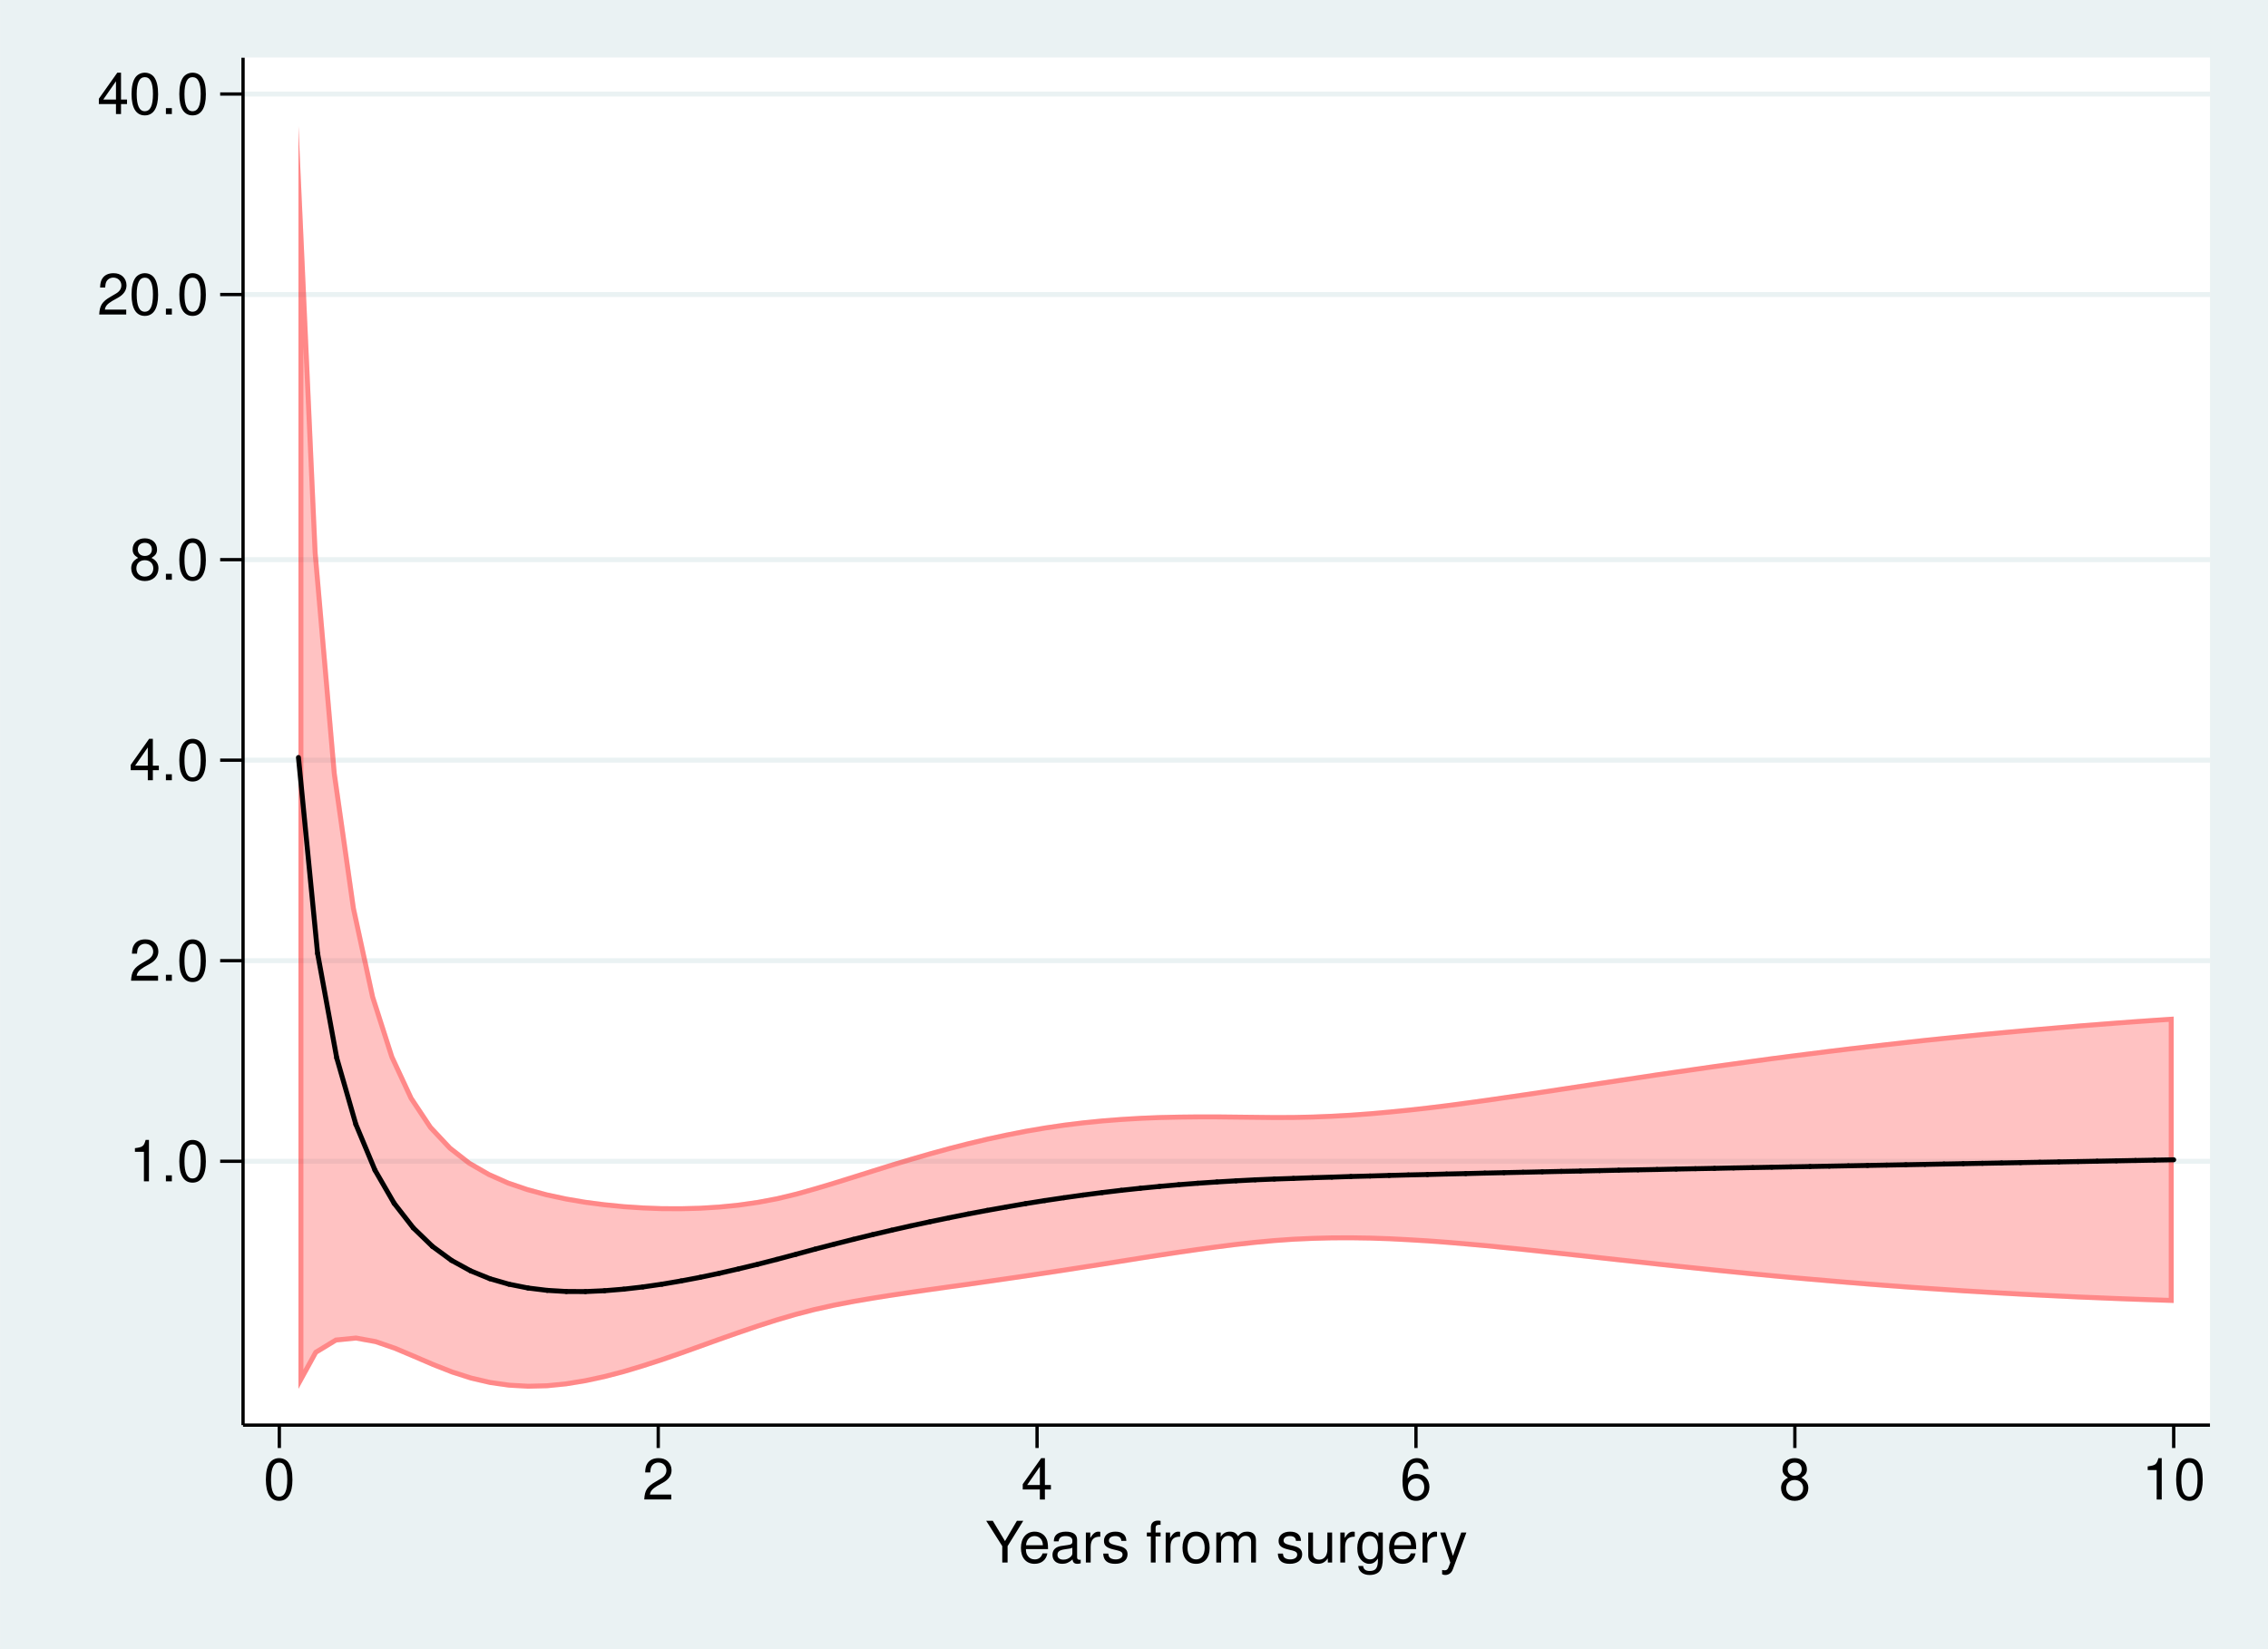
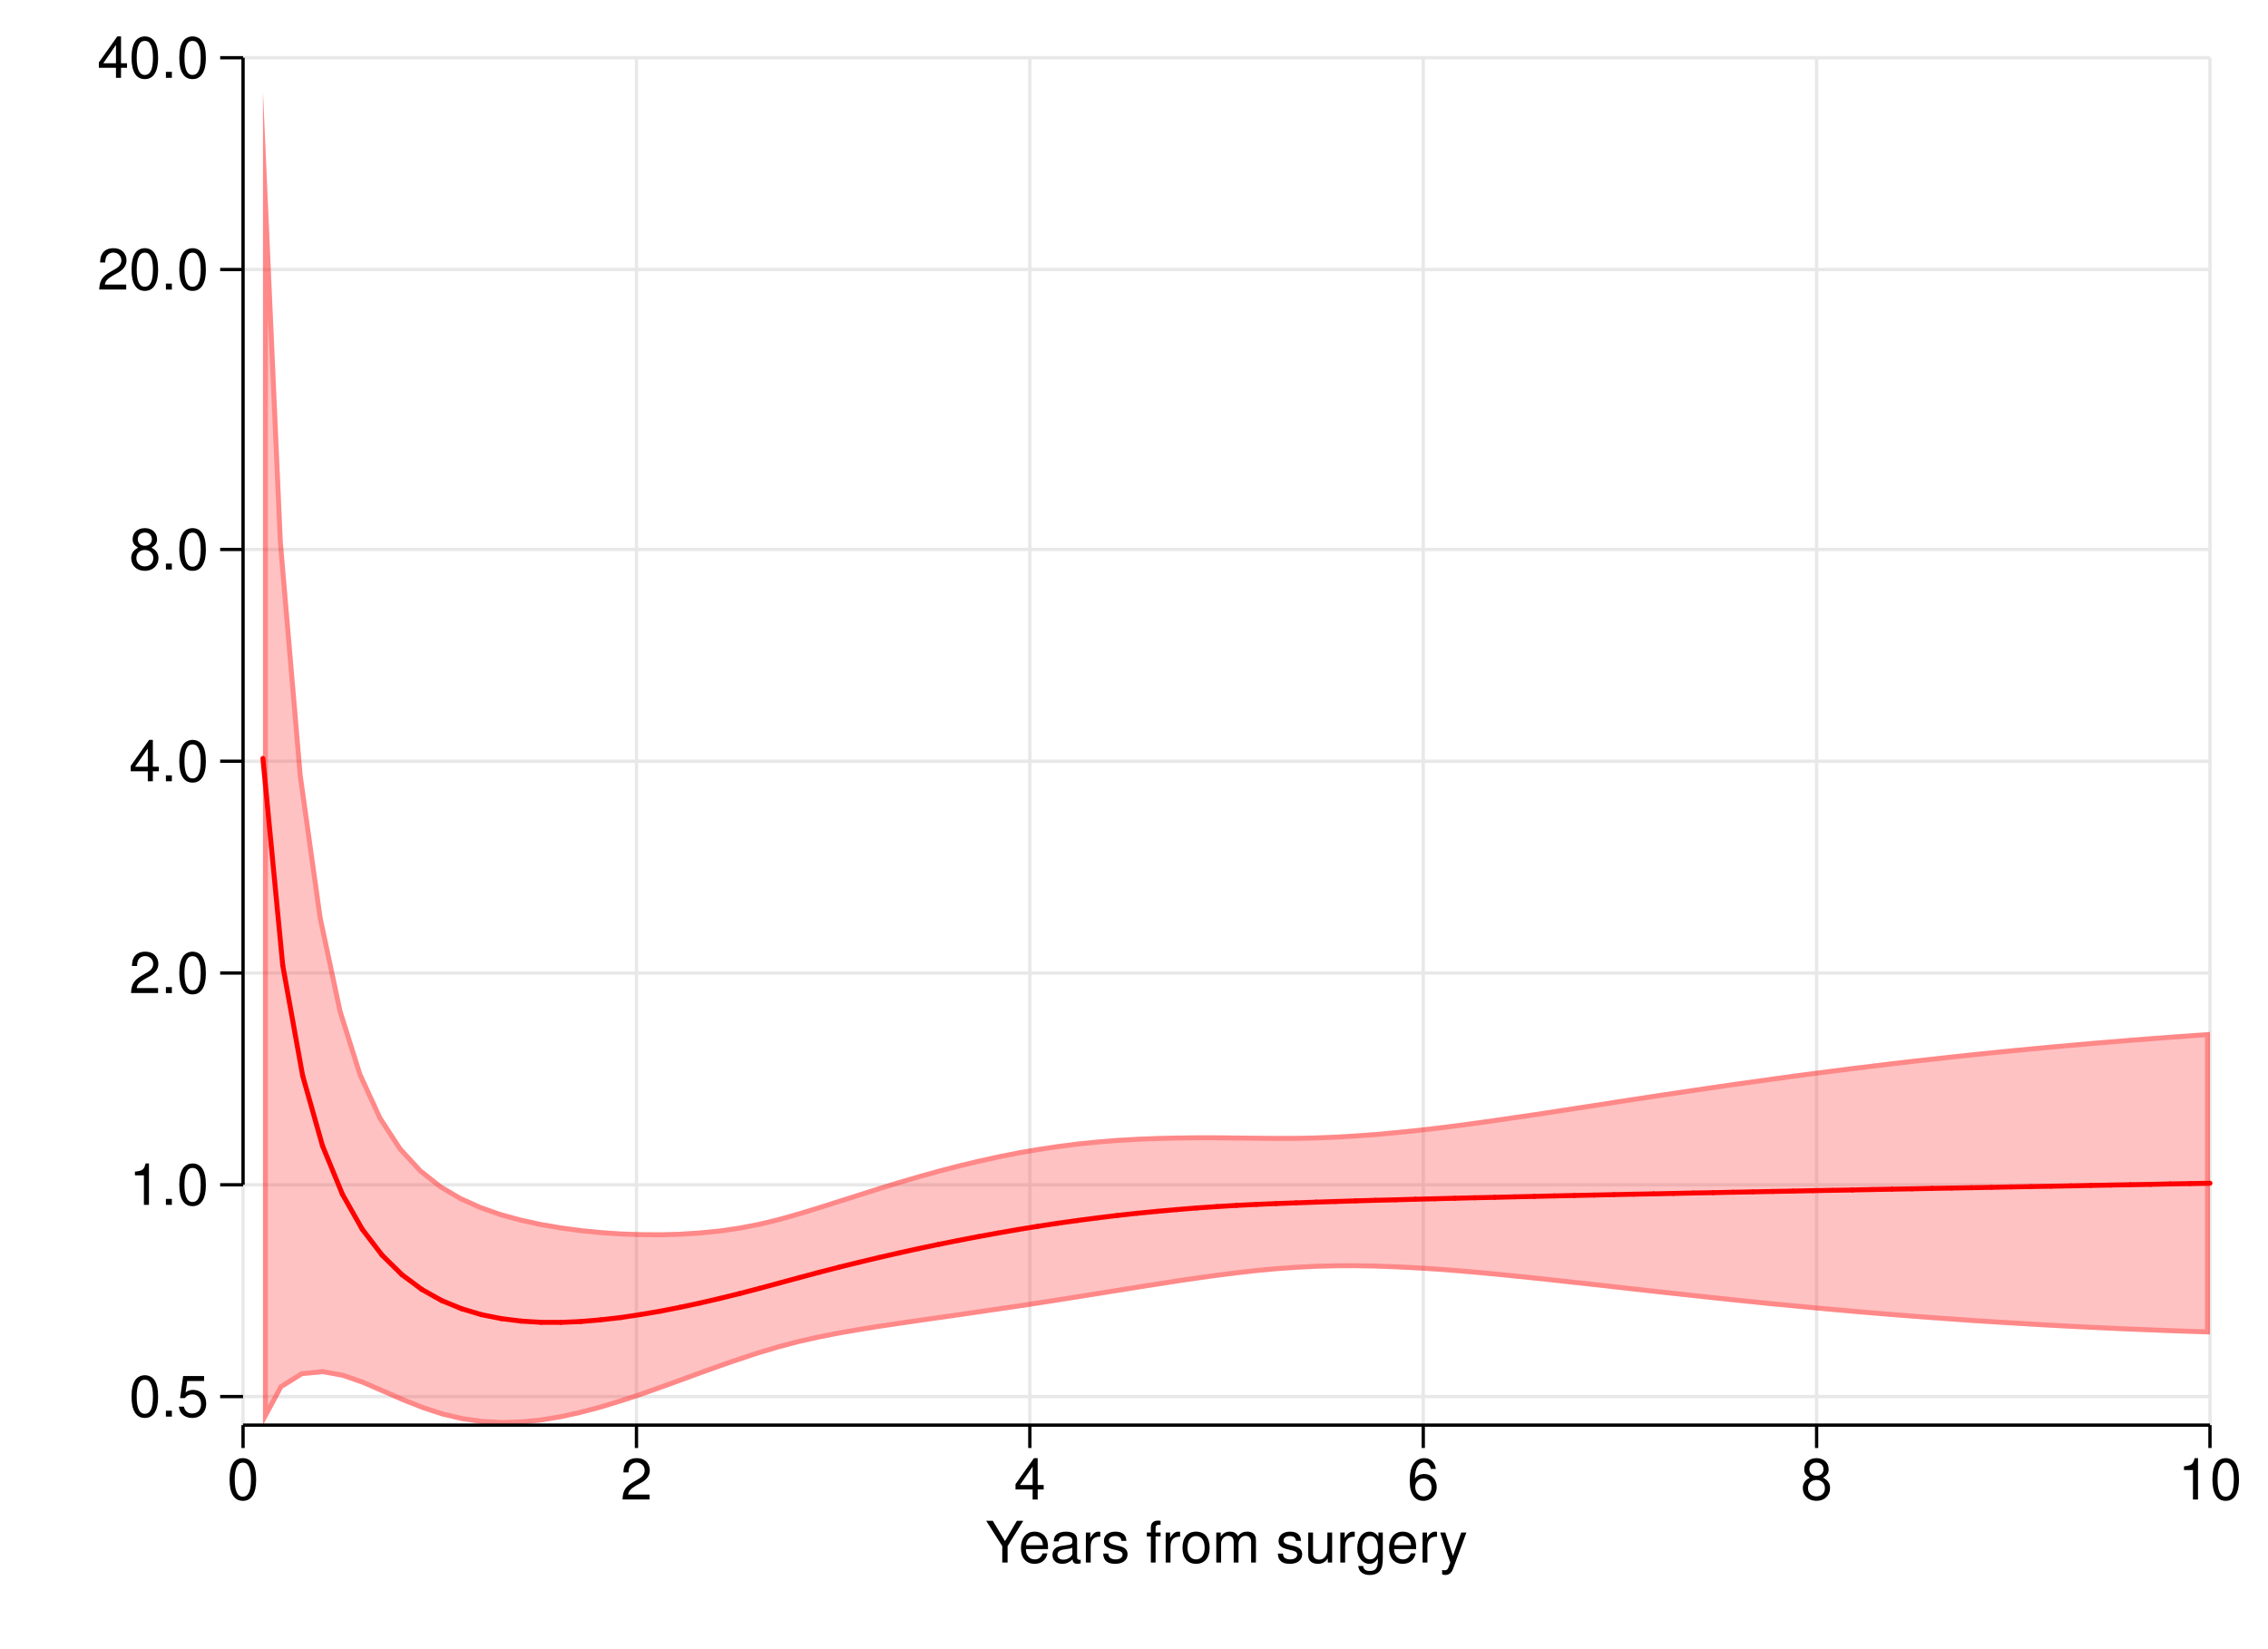
<svg xmlns="http://www.w3.org/2000/svg" xmlns:xlink="http://www.w3.org/1999/xlink" version="1.1" width="700px" height="509px" viewBox="0 0 3960 2880">
-   <rect x="0" y="0" width="3960" height="2880" style="fill:#EAF2F3;stroke:none" />
-   <rect x="0.00" y="0.00" width="3959.88" height="2880.00" style="fill:#EAF2F3" />
-   <rect x="2.88" y="2.88" width="3954.12" height="2874.24" style="fill:none;stroke:#EAF2F3;stroke-width:5.76" />
-   <rect x="424.09" y="100.86" width="3434.93" height="2388.33" style="fill:#FFFFFF" />
-   <rect x="426.97" y="103.74" width="3429.17" height="2382.57" style="fill:none;stroke:#FFFFFF;stroke-width:5.76" />
-   <line x1="424.09" y1="2028.33" x2="3859.02" y2="2028.33" style="stroke:#EAF2F3;stroke-width:8.64" />
-   <line x1="424.09" y1="1677.98" x2="3859.02" y2="1677.98" style="stroke:#EAF2F3;stroke-width:8.64" />
-   <line x1="424.09" y1="1327.76" x2="3859.02" y2="1327.76" style="stroke:#EAF2F3;stroke-width:8.64" />
-   <line x1="424.09" y1="977.53" x2="3859.02" y2="977.53" style="stroke:#EAF2F3;stroke-width:8.64" />
-   <line x1="424.09" y1="514.44" x2="3859.02" y2="514.44" style="stroke:#EAF2F3;stroke-width:8.64" />
-   <line x1="424.09" y1="164.22" x2="3859.02" y2="164.22" style="stroke:#EAF2F3;stroke-width:8.64" />
+   <rect x="0" y="0" width="3960" height="2880" style="fill:#FFFFFF;stroke:none" />
+   <rect x="0.00" y="0.00" width="3959.88" height="2880.00" style="fill:#FFFFFF" />
+   <rect x="2.88" y="2.88" width="3954.12" height="2874.24" style="fill:none;stroke:#FFFFFF;stroke-width:5.76" />
+   <line x1="424.09" y1="2439.31" x2="3859.02" y2="2439.31" style="stroke:#E8E8E8;stroke-width:5.76" />
+   <line x1="424.09" y1="2069.41" x2="3859.02" y2="2069.41" style="stroke:#E8E8E8;stroke-width:5.76" />
+   <line x1="424.09" y1="1699.51" x2="3859.02" y2="1699.51" style="stroke:#E8E8E8;stroke-width:5.76" />
+   <line x1="424.09" y1="1329.61" x2="3859.02" y2="1329.61" style="stroke:#E8E8E8;stroke-width:5.76" />
+   <line x1="424.09" y1="959.71" x2="3859.02" y2="959.71" style="stroke:#E8E8E8;stroke-width:5.76" />
+   <line x1="424.09" y1="470.76" x2="3859.02" y2="470.76" style="stroke:#E8E8E8;stroke-width:5.76" />
+   <line x1="424.09" y1="100.86" x2="3859.02" y2="100.86" style="stroke:#E8E8E8;stroke-width:5.76" />
+   <line x1="424.09" y1="2489.19" x2="424.09" y2="100.86" style="stroke:#E8E8E8;stroke-width:5.76" />
+   <line x1="1111.15" y1="2489.19" x2="1111.15" y2="100.86" style="stroke:#E8E8E8;stroke-width:5.76" />
+   <line x1="1798.09" y1="2489.19" x2="1798.09" y2="100.86" style="stroke:#E8E8E8;stroke-width:5.76" />
+   <line x1="2485.15" y1="2489.19" x2="2485.15" y2="100.86" style="stroke:#E8E8E8;stroke-width:5.76" />
+   <line x1="3172.08" y1="2489.19" x2="3172.08" y2="100.86" style="stroke:#E8E8E8;stroke-width:5.76" />
+   <line x1="3859.02" y1="2489.19" x2="3859.02" y2="100.86" style="stroke:#E8E8E8;stroke-width:5.76" />
  <defs>
-     <path id="path1" d="M520.86 2425.82 L520.86 2425.82 L554.28 2365.06 L587.69 2344.76 L621.10 2341.42 L654.51 2347.49 L687.93 2359.00 L721.34 2373.10 L754.75 2387.46 L788.16 2400.58 L821.58 2411.22 L855.11 2419.02 L888.52 2423.72 L921.94 2425.58 L955.35 2424.71 L988.76 2421.37 L1022.18 2415.92 L1055.59 2408.75 L1089.00 2400.08 L1122.41 2390.06 L1155.83 2379.29 L1189.24 2367.78 L1222.65 2355.78 L1256.06 2343.77 L1289.47 2332.02 L1322.89 2320.63 L1356.30 2309.87 L1389.71 2300.09 L1423.13 2291.43 L1456.54 2284.00 L1489.95 2277.57 L1523.36 2271.87 L1556.78 2266.55 L1590.19 2261.60 L1623.60 2256.78 L1657.01 2252.07 L1690.43 2247.49 L1723.84 2242.67 L1757.25 2237.84 L1790.66 2233.01 L1824.20 2227.94 L1857.61 2222.87 L1891.02 2217.67 L1924.44 2212.47 L1957.85 2207.15 L1991.26 2201.83 L2024.67 2196.63 L2058.09 2191.56 L2091.50 2186.73 L2124.91 2182.15 L2158.32 2177.94 L2191.74 2174.23 L2225.15 2171.14 L2258.56 2168.79 L2291.97 2167.30 L2325.39 2166.44 L2358.80 2166.31 L2392.21 2166.81 L2425.62 2167.92 L2459.04 2169.65 L2492.45 2171.63 L2525.86 2174.11 L2559.27 2176.95 L2592.69 2179.92 L2626.10 2183.27 L2659.51 2186.61 L2692.92 2190.20 L2726.34 2193.78 L2759.75 2197.37 L2793.16 2201.09 L2826.70 2204.80 L2860.11 2208.39 L2893.52 2212.10 L2926.93 2215.69 L2960.35 2219.15 L2993.76 2222.62 L3027.17 2225.96 L3060.59 2229.30 L3094.00 2232.52 L3127.41 2235.61 L3160.82 2238.58 L3194.24 2241.43 L3227.65 2244.28 L3261.06 2247.00 L3294.47 2249.60 L3327.89 2252.07 L3361.30 2254.42 L3394.71 2256.65 L3428.12 2258.88 L3461.53 2260.86 L3494.95 2262.84 L3528.36 2264.70 L3561.77 2266.43 L3595.18 2268.04 L3628.60 2269.65 L3662.01 2271.01 L3695.42 2272.37 L3728.84 2273.61 L3762.25 2274.72 L3795.66 2275.83 L3795.66 1775.62 L3762.25 1777.85 L3728.84 1780.20 L3695.42 1782.67 L3662.01 1785.27 L3628.60 1787.87 L3595.18 1790.72 L3561.77 1793.56 L3528.36 1796.53 L3494.95 1799.63 L3461.53 1802.72 L3428.12 1806.06 L3394.71 1809.41 L3361.30 1812.87 L3327.89 1816.58 L3294.47 1820.30 L3261.06 1824.13 L3227.65 1827.97 L3194.24 1832.05 L3160.82 1836.26 L3127.41 1840.47 L3094.00 1844.80 L3060.59 1849.38 L3027.17 1853.96 L2993.76 1858.54 L2960.35 1863.36 L2926.93 1868.19 L2893.52 1873.01 L2860.11 1878.09 L2826.70 1883.04 L2793.16 1888.11 L2759.75 1893.19 L2726.34 1898.26 L2692.92 1903.33 L2659.51 1908.28 L2626.10 1913.11 L2592.69 1917.94 L2559.27 1922.52 L2525.86 1926.97 L2492.45 1931.06 L2459.04 1934.77 L2425.62 1938.11 L2392.21 1941.08 L2358.80 1943.55 L2325.39 1945.41 L2291.97 1946.77 L2258.56 1947.51 L2225.15 1947.64 L2191.74 1947.27 L2158.32 1946.90 L2124.91 1946.52 L2091.50 1946.52 L2058.09 1946.90 L2024.67 1947.64 L1991.26 1949.00 L1957.85 1950.98 L1924.44 1953.58 L1891.02 1956.92 L1857.61 1961.00 L1824.20 1965.95 L1790.66 1971.65 L1757.25 1978.21 L1723.84 1985.38 L1690.43 1993.30 L1657.01 2001.84 L1623.60 2011.00 L1590.19 2020.65 L1556.78 2030.68 L1523.36 2041.07 L1489.95 2051.59 L1456.54 2061.99 L1423.13 2072.01 L1389.71 2081.42 L1356.30 2089.46 L1322.89 2095.77 L1289.47 2100.60 L1256.06 2103.94 L1222.65 2106.04 L1189.24 2106.91 L1155.83 2106.79 L1122.41 2105.55 L1089.00 2103.32 L1055.59 2099.98 L1022.18 2095.65 L988.76 2089.96 L955.35 2082.78 L921.94 2073.74 L888.52 2062.36 L855.11 2047.51 L821.58 2028.20 L788.16 2002.09 L754.75 1966.45 L721.34 1916.20 L687.93 1844.43 L654.51 1740.23 L621.10 1586.03 L587.69 1350.77 L554.28 965.53 L520.86 220.16 L520.86 2425.82 Z" stroke-linecap="round" />
+     <path id="path1" d="M458.87 2489.19 L458.87 2489.19 L493.51 2425.08 L528.16 2403.55 L562.94 2400.08 L597.59 2406.39 L632.24 2418.52 L667.01 2433.50 L701.66 2448.72 L736.44 2462.45 L771.09 2473.84 L805.74 2482.01 L840.51 2486.96 L875.16 2488.94 L909.81 2487.95 L944.58 2484.48 L979.23 2478.79 L1014.01 2471.12 L1048.66 2461.96 L1083.31 2451.44 L1118.08 2440.06 L1152.73 2427.80 L1187.38 2415.30 L1222.15 2402.56 L1256.81 2390.06 L1291.58 2378.05 L1326.23 2366.67 L1360.88 2356.40 L1395.65 2347.24 L1430.30 2339.44 L1464.95 2332.64 L1499.73 2326.57 L1534.38 2321.00 L1569.15 2315.81 L1603.80 2310.73 L1638.45 2305.78 L1673.22 2300.83 L1707.87 2295.76 L1742.52 2290.68 L1777.30 2285.61 L1811.95 2280.29 L1846.72 2274.84 L1881.37 2269.40 L1916.02 2263.83 L1950.80 2258.26 L1985.44 2252.69 L2020.22 2247.25 L2054.87 2241.80 L2089.52 2236.73 L2124.29 2231.90 L2158.94 2227.45 L2193.59 2223.49 L2228.37 2220.27 L2263.02 2217.79 L2297.79 2216.06 L2332.44 2215.19 L2367.09 2215.07 L2401.86 2215.69 L2436.51 2216.93 L2471.16 2218.66 L2505.94 2220.76 L2540.59 2223.36 L2575.36 2226.33 L2610.01 2229.55 L2644.66 2233.01 L2679.43 2236.60 L2714.09 2240.32 L2748.74 2244.15 L2783.51 2247.99 L2818.16 2251.83 L2852.93 2255.79 L2887.58 2259.62 L2922.23 2263.46 L2957.01 2267.17 L2991.66 2270.88 L3026.31 2274.60 L3061.08 2278.18 L3095.73 2281.65 L3130.50 2284.99 L3165.15 2288.21 L3199.80 2291.43 L3234.58 2294.52 L3269.23 2297.49 L3303.88 2300.34 L3338.65 2303.06 L3373.30 2305.66 L3408.07 2308.13 L3442.72 2310.61 L3477.38 2312.84 L3512.15 2314.94 L3546.80 2317.04 L3581.45 2319.02 L3616.22 2320.88 L3650.87 2322.61 L3685.65 2324.22 L3720.30 2325.71 L3754.95 2327.07 L3789.72 2328.43 L3824.37 2329.67 L3859.02 2330.78 L3859.02 1802.48 L3824.37 1804.95 L3789.72 1807.43 L3754.95 1810.02 L3720.30 1812.75 L3685.65 1815.59 L3650.87 1818.44 L3616.22 1821.53 L3581.45 1824.63 L3546.80 1827.84 L3512.15 1831.19 L3477.38 1834.65 L3442.72 1838.24 L3408.07 1841.95 L3373.30 1845.79 L3338.65 1849.63 L3303.88 1853.71 L3269.23 1857.92 L3234.58 1862.12 L3199.80 1866.58 L3165.15 1871.03 L3130.50 1875.61 L3095.73 1880.44 L3061.08 1885.27 L3026.31 1890.09 L2991.66 1895.17 L2957.01 1900.24 L2922.23 1905.44 L2887.58 1910.64 L2852.93 1915.96 L2818.16 1921.28 L2783.51 1926.72 L2748.74 1932.05 L2714.09 1937.37 L2679.43 1942.69 L2644.66 1947.76 L2610.01 1952.84 L2575.36 1957.66 L2540.59 1962.37 L2505.94 1966.70 L2471.16 1970.66 L2436.51 1974.12 L2401.86 1977.34 L2367.09 1979.81 L2332.44 1981.92 L2297.79 1983.28 L2263.02 1984.02 L2228.37 1984.15 L2193.59 1983.77 L2158.94 1983.40 L2124.29 1983.03 L2089.52 1983.03 L2054.87 1983.40 L2020.22 1984.27 L1985.44 1985.63 L1950.80 1987.61 L1916.02 1990.46 L1881.37 1993.92 L1846.72 1998.38 L1811.95 2003.58 L1777.30 2009.52 L1742.52 2016.45 L1707.87 2024.12 L1673.22 2032.41 L1638.45 2041.44 L1603.80 2051.10 L1569.15 2061.24 L1534.38 2071.89 L1499.73 2082.90 L1464.95 2093.92 L1430.30 2104.93 L1395.65 2115.57 L1360.88 2125.47 L1326.23 2133.89 L1291.58 2140.69 L1256.81 2145.77 L1222.15 2149.23 L1187.38 2151.46 L1152.73 2152.45 L1118.08 2152.20 L1083.31 2150.97 L1048.66 2148.61 L1014.01 2145.15 L979.23 2140.45 L944.58 2134.51 L909.81 2126.96 L875.16 2117.43 L840.51 2105.30 L805.74 2089.71 L771.09 2069.29 L736.44 2041.82 L701.66 2004.07 L667.01 1950.98 L632.24 1875.24 L597.59 1765.10 L562.94 1602.37 L528.16 1353.87 L493.51 946.96 L458.87 159.89 L458.87 2489.19 Z" stroke-linecap="round" />
  </defs>
  <defs>
    <clipPath id="clipPath1">
      <use xlink:href="#path1" />
    </clipPath>
  </defs>
  <use xlink:href="#path1" style="stroke:none;fill:#FF3333;fill-opacity:0.30" />
  <use xlink:href="#path1" style="fill:none;stroke:#FF0000;stroke-opacity:0.30;stroke-width:17.28" clip-path="url(#clipPath1)" />
-   <line x1="520.86" y1="1323.05" x2="554.28" y2="1665.36" stroke-linecap="round" style="stroke:#000000;stroke-width:8.64" />
-   <line x1="554.28" y1="1665.36" x2="587.69" y2="1847.77" stroke-linecap="round" style="stroke:#000000;stroke-width:8.64" />
-   <line x1="587.69" y1="1847.77" x2="621.10" y2="1963.85" stroke-linecap="round" style="stroke:#000000;stroke-width:8.64" />
-   <line x1="621.10" y1="1963.85" x2="654.51" y2="2043.92" stroke-linecap="round" style="stroke:#000000;stroke-width:8.64" />
-   <line x1="654.51" y1="2043.92" x2="687.93" y2="2101.71" stroke-linecap="round" style="stroke:#000000;stroke-width:8.64" />
-   <line x1="687.93" y1="2101.71" x2="721.34" y2="2144.65" stroke-linecap="round" style="stroke:#000000;stroke-width:8.64" />
-   <line x1="721.34" y1="2144.65" x2="754.75" y2="2176.95" stroke-linecap="round" style="stroke:#000000;stroke-width:8.64" />
-   <line x1="754.75" y1="2176.95" x2="788.16" y2="2201.46" stroke-linecap="round" style="stroke:#000000;stroke-width:8.64" />
-   <line x1="788.16" y1="2201.46" x2="821.58" y2="2219.77" stroke-linecap="round" style="stroke:#000000;stroke-width:8.64" />
-   <line x1="821.58" y1="2219.77" x2="854.99" y2="2233.39" stroke-linecap="round" style="stroke:#000000;stroke-width:8.64" />
-   <line x1="854.99" y1="2233.39" x2="888.40" y2="2243.04" stroke-linecap="round" style="stroke:#000000;stroke-width:8.64" />
-   <line x1="888.40" y1="2243.04" x2="921.81" y2="2249.72" stroke-linecap="round" style="stroke:#000000;stroke-width:8.64" />
-   <line x1="921.81" y1="2249.72" x2="955.23" y2="2253.81" stroke-linecap="round" style="stroke:#000000;stroke-width:8.64" />
-   <line x1="955.23" y1="2253.81" x2="988.64" y2="2255.79" stroke-linecap="round" style="stroke:#000000;stroke-width:8.64" />
-   <line x1="988.64" y1="2255.79" x2="1022.05" y2="2255.91" stroke-linecap="round" style="stroke:#000000;stroke-width:8.64" />
-   <line x1="1022.05" y1="2255.91" x2="1055.46" y2="2254.42" stroke-linecap="round" style="stroke:#000000;stroke-width:8.64" />
-   <line x1="1055.46" y1="2254.42" x2="1088.88" y2="2251.70" stroke-linecap="round" style="stroke:#000000;stroke-width:8.64" />
-   <line x1="1088.88" y1="2251.70" x2="1122.29" y2="2247.87" stroke-linecap="round" style="stroke:#000000;stroke-width:8.64" />
-   <line x1="1122.29" y1="2247.87" x2="1155.70" y2="2243.04" stroke-linecap="round" style="stroke:#000000;stroke-width:8.64" />
-   <line x1="1155.70" y1="2243.04" x2="1189.11" y2="2237.35" stroke-linecap="round" style="stroke:#000000;stroke-width:8.64" />
-   <line x1="1189.11" y1="2237.35" x2="1222.53" y2="2231.03" stroke-linecap="round" style="stroke:#000000;stroke-width:8.64" />
-   <line x1="1222.53" y1="2231.03" x2="1255.94" y2="2223.98" stroke-linecap="round" style="stroke:#000000;stroke-width:8.64" />
-   <line x1="1255.94" y1="2223.98" x2="1289.35" y2="2216.31" stroke-linecap="round" style="stroke:#000000;stroke-width:8.64" />
-   <line x1="1289.35" y1="2216.31" x2="1322.89" y2="2208.26" stroke-linecap="round" style="stroke:#000000;stroke-width:8.64" />
-   <line x1="1322.89" y1="2208.26" x2="1356.30" y2="2199.72" stroke-linecap="round" style="stroke:#000000;stroke-width:8.64" />
-   <line x1="1356.30" y1="2199.72" x2="1389.71" y2="2190.81" stroke-linecap="round" style="stroke:#000000;stroke-width:8.64" />
-   <line x1="1389.71" y1="2190.81" x2="1423.13" y2="2181.78" stroke-linecap="round" style="stroke:#000000;stroke-width:8.64" />
-   <line x1="1423.13" y1="2181.78" x2="1456.54" y2="2173.12" stroke-linecap="round" style="stroke:#000000;stroke-width:8.64" />
-   <line x1="1456.54" y1="2173.12" x2="1489.95" y2="2164.70" stroke-linecap="round" style="stroke:#000000;stroke-width:8.64" />
-   <line x1="1489.95" y1="2164.70" x2="1523.36" y2="2156.53" stroke-linecap="round" style="stroke:#000000;stroke-width:8.64" />
-   <line x1="1523.36" y1="2156.53" x2="1556.78" y2="2148.74" stroke-linecap="round" style="stroke:#000000;stroke-width:8.64" />
-   <line x1="1556.78" y1="2148.74" x2="1590.19" y2="2141.19" stroke-linecap="round" style="stroke:#000000;stroke-width:8.64" />
-   <line x1="1590.19" y1="2141.19" x2="1623.60" y2="2134.01" stroke-linecap="round" style="stroke:#000000;stroke-width:8.64" />
-   <line x1="1623.60" y1="2134.01" x2="1657.01" y2="2127.08" stroke-linecap="round" style="stroke:#000000;stroke-width:8.64" />
-   <line x1="1657.01" y1="2127.08" x2="1690.43" y2="2120.40" stroke-linecap="round" style="stroke:#000000;stroke-width:8.64" />
-   <line x1="1690.43" y1="2120.40" x2="1723.84" y2="2114.09" stroke-linecap="round" style="stroke:#000000;stroke-width:8.64" />
-   <line x1="1723.84" y1="2114.09" x2="1757.25" y2="2108.15" stroke-linecap="round" style="stroke:#000000;stroke-width:8.64" />
-   <line x1="1757.25" y1="2108.15" x2="1790.66" y2="2102.33" stroke-linecap="round" style="stroke:#000000;stroke-width:8.64" />
-   <line x1="1790.66" y1="2102.33" x2="1824.08" y2="2097.01" stroke-linecap="round" style="stroke:#000000;stroke-width:8.64" />
-   <line x1="1824.08" y1="2097.01" x2="1857.49" y2="2092.06" stroke-linecap="round" style="stroke:#000000;stroke-width:8.64" />
-   <line x1="1857.49" y1="2092.06" x2="1890.90" y2="2087.36" stroke-linecap="round" style="stroke:#000000;stroke-width:8.64" />
-   <line x1="1890.90" y1="2087.36" x2="1924.31" y2="2083.03" stroke-linecap="round" style="stroke:#000000;stroke-width:8.64" />
-   <line x1="1924.31" y1="2083.03" x2="1957.72" y2="2079.06" stroke-linecap="round" style="stroke:#000000;stroke-width:8.64" />
-   <line x1="1957.72" y1="2079.06" x2="1991.14" y2="2075.48" stroke-linecap="round" style="stroke:#000000;stroke-width:8.64" />
-   <line x1="1991.14" y1="2075.48" x2="2024.55" y2="2072.26" stroke-linecap="round" style="stroke:#000000;stroke-width:8.64" />
-   <line x1="2024.55" y1="2072.26" x2="2057.96" y2="2069.29" stroke-linecap="round" style="stroke:#000000;stroke-width:8.64" />
-   <line x1="2057.96" y1="2069.29" x2="2091.38" y2="2066.69" stroke-linecap="round" style="stroke:#000000;stroke-width:8.64" />
-   <line x1="2091.38" y1="2066.69" x2="2124.79" y2="2064.46" stroke-linecap="round" style="stroke:#000000;stroke-width:8.64" />
-   <line x1="2124.79" y1="2064.46" x2="2158.20" y2="2062.48" stroke-linecap="round" style="stroke:#000000;stroke-width:8.64" />
-   <line x1="2158.20" y1="2062.48" x2="2191.61" y2="2060.75" stroke-linecap="round" style="stroke:#000000;stroke-width:8.64" />
-   <line x1="2191.61" y1="2060.75" x2="2225.03" y2="2059.39" stroke-linecap="round" style="stroke:#000000;stroke-width:8.64" />
-   <line x1="2225.03" y1="2059.39" x2="2258.44" y2="2058.27" stroke-linecap="round" style="stroke:#000000;stroke-width:8.64" />
-   <line x1="2258.44" y1="2058.27" x2="2291.85" y2="2057.04" stroke-linecap="round" style="stroke:#000000;stroke-width:8.64" />
-   <line x1="2291.85" y1="2057.04" x2="2325.39" y2="2056.05" stroke-linecap="round" style="stroke:#000000;stroke-width:8.64" />
-   <line x1="2325.39" y1="2056.05" x2="2358.80" y2="2054.93" stroke-linecap="round" style="stroke:#000000;stroke-width:8.64" />
-   <line x1="2358.80" y1="2054.93" x2="2392.21" y2="2054.07" stroke-linecap="round" style="stroke:#000000;stroke-width:8.64" />
-   <line x1="2392.21" y1="2054.07" x2="2425.62" y2="2053.08" stroke-linecap="round" style="stroke:#000000;stroke-width:8.64" />
-   <line x1="2425.62" y1="2053.08" x2="2459.04" y2="2052.21" stroke-linecap="round" style="stroke:#000000;stroke-width:8.64" />
-   <line x1="2459.04" y1="2052.21" x2="2492.45" y2="2051.47" stroke-linecap="round" style="stroke:#000000;stroke-width:8.64" />
-   <line x1="2492.45" y1="2051.47" x2="2525.86" y2="2050.60" stroke-linecap="round" style="stroke:#000000;stroke-width:8.64" />
-   <line x1="2525.86" y1="2050.60" x2="2559.27" y2="2049.86" stroke-linecap="round" style="stroke:#000000;stroke-width:8.64" />
-   <line x1="2559.27" y1="2049.86" x2="2592.69" y2="2048.99" stroke-linecap="round" style="stroke:#000000;stroke-width:8.64" />
-   <line x1="2592.69" y1="2048.99" x2="2626.10" y2="2048.25" stroke-linecap="round" style="stroke:#000000;stroke-width:8.64" />
-   <line x1="2626.10" y1="2048.25" x2="2659.51" y2="2047.51" stroke-linecap="round" style="stroke:#000000;stroke-width:8.64" />
-   <line x1="2659.51" y1="2047.51" x2="2692.92" y2="2046.77" stroke-linecap="round" style="stroke:#000000;stroke-width:8.64" />
-   <line x1="2692.92" y1="2046.77" x2="2726.34" y2="2046.02" stroke-linecap="round" style="stroke:#000000;stroke-width:8.64" />
-   <line x1="2726.34" y1="2046.02" x2="2759.75" y2="2045.40" stroke-linecap="round" style="stroke:#000000;stroke-width:8.64" />
-   <line x1="2759.75" y1="2045.40" x2="2793.16" y2="2044.66" stroke-linecap="round" style="stroke:#000000;stroke-width:8.64" />
-   <line x1="2793.16" y1="2044.66" x2="2826.57" y2="2043.92" stroke-linecap="round" style="stroke:#000000;stroke-width:8.64" />
-   <line x1="2826.57" y1="2043.92" x2="2859.99" y2="2043.30" stroke-linecap="round" style="stroke:#000000;stroke-width:8.64" />
-   <line x1="2859.99" y1="2043.30" x2="2893.40" y2="2042.68" stroke-linecap="round" style="stroke:#000000;stroke-width:8.64" />
-   <line x1="2893.40" y1="2042.68" x2="2926.81" y2="2041.94" stroke-linecap="round" style="stroke:#000000;stroke-width:8.64" />
-   <line x1="2926.81" y1="2041.94" x2="2960.22" y2="2041.32" stroke-linecap="round" style="stroke:#000000;stroke-width:8.64" />
-   <line x1="2960.22" y1="2041.32" x2="2993.64" y2="2040.70" stroke-linecap="round" style="stroke:#000000;stroke-width:8.64" />
-   <line x1="2993.64" y1="2040.70" x2="3027.05" y2="2039.96" stroke-linecap="round" style="stroke:#000000;stroke-width:8.64" />
-   <line x1="3027.05" y1="2039.96" x2="3060.46" y2="2039.34" stroke-linecap="round" style="stroke:#000000;stroke-width:8.64" />
-   <line x1="3060.46" y1="2039.34" x2="3093.87" y2="2038.72" stroke-linecap="round" style="stroke:#000000;stroke-width:8.64" />
-   <line x1="3093.87" y1="2038.72" x2="3127.29" y2="2038.10" stroke-linecap="round" style="stroke:#000000;stroke-width:8.64" />
-   <line x1="3127.29" y1="2038.10" x2="3160.70" y2="2037.48" stroke-linecap="round" style="stroke:#000000;stroke-width:8.64" />
-   <line x1="3160.70" y1="2037.48" x2="3194.11" y2="2036.86" stroke-linecap="round" style="stroke:#000000;stroke-width:8.64" />
-   <line x1="3194.11" y1="2036.86" x2="3227.52" y2="2036.25" stroke-linecap="round" style="stroke:#000000;stroke-width:8.64" />
-   <line x1="3227.52" y1="2036.25" x2="3260.94" y2="2035.63" stroke-linecap="round" style="stroke:#000000;stroke-width:8.64" />
-   <line x1="3260.94" y1="2035.63" x2="3294.35" y2="2035.01" stroke-linecap="round" style="stroke:#000000;stroke-width:8.64" />
-   <line x1="3294.35" y1="2035.01" x2="3327.89" y2="2034.39" stroke-linecap="round" style="stroke:#000000;stroke-width:8.64" />
-   <line x1="3327.89" y1="2034.39" x2="3361.30" y2="2033.77" stroke-linecap="round" style="stroke:#000000;stroke-width:8.64" />
-   <line x1="3361.30" y1="2033.77" x2="3394.71" y2="2033.15" stroke-linecap="round" style="stroke:#000000;stroke-width:8.64" />
-   <line x1="3394.71" y1="2033.15" x2="3428.12" y2="2032.53" stroke-linecap="round" style="stroke:#000000;stroke-width:8.64" />
-   <line x1="3428.12" y1="2032.53" x2="3461.53" y2="2031.91" stroke-linecap="round" style="stroke:#000000;stroke-width:8.64" />
-   <line x1="3461.53" y1="2031.91" x2="3494.95" y2="2031.30" stroke-linecap="round" style="stroke:#000000;stroke-width:8.64" />
-   <line x1="3494.95" y1="2031.30" x2="3528.36" y2="2030.68" stroke-linecap="round" style="stroke:#000000;stroke-width:8.64" />
-   <line x1="3528.36" y1="2030.68" x2="3561.77" y2="2030.06" stroke-linecap="round" style="stroke:#000000;stroke-width:8.64" />
-   <line x1="3561.77" y1="2030.06" x2="3595.18" y2="2029.44" stroke-linecap="round" style="stroke:#000000;stroke-width:8.64" />
-   <line x1="3595.18" y1="2029.44" x2="3628.60" y2="2028.82" stroke-linecap="round" style="stroke:#000000;stroke-width:8.64" />
-   <line x1="3628.60" y1="2028.82" x2="3662.01" y2="2028.20" stroke-linecap="round" style="stroke:#000000;stroke-width:8.64" />
-   <line x1="3662.01" y1="2028.20" x2="3695.42" y2="2027.58" stroke-linecap="round" style="stroke:#000000;stroke-width:8.64" />
-   <line x1="3695.42" y1="2027.58" x2="3728.84" y2="2026.96" stroke-linecap="round" style="stroke:#000000;stroke-width:8.64" />
-   <line x1="3728.84" y1="2026.96" x2="3762.25" y2="2026.35" stroke-linecap="round" style="stroke:#000000;stroke-width:8.64" />
-   <line x1="3762.25" y1="2026.35" x2="3795.66" y2="2025.73" stroke-linecap="round" style="stroke:#000000;stroke-width:8.64" />
-   <line x1="424.09" y1="2489.19" x2="424.09" y2="100.86" style="stroke:#000000;stroke-width:5.76" />
-   <line x1="424.09" y1="2028.33" x2="384.12" y2="2028.33" style="stroke:#000000;stroke-width:5.76" />
-   <text x="364.07" y="2063.35" style="font-family:'Helvetica';font-size:99.99px;fill:#000000" text-anchor="end">1.0</text>
-   <line x1="424.09" y1="1677.98" x2="384.12" y2="1677.98" style="stroke:#000000;stroke-width:5.76" />
-   <text x="364.07" y="1713.01" style="font-family:'Helvetica';font-size:99.99px;fill:#000000" text-anchor="end">2.0</text>
-   <line x1="424.09" y1="1327.76" x2="384.12" y2="1327.76" style="stroke:#000000;stroke-width:5.76" />
-   <text x="364.07" y="1362.78" style="font-family:'Helvetica';font-size:99.99px;fill:#000000" text-anchor="end">4.0</text>
-   <line x1="424.09" y1="977.53" x2="384.12" y2="977.53" style="stroke:#000000;stroke-width:5.76" />
-   <text x="364.07" y="1012.56" style="font-family:'Helvetica';font-size:99.99px;fill:#000000" text-anchor="end">8.0</text>
-   <line x1="424.09" y1="514.44" x2="384.12" y2="514.44" style="stroke:#000000;stroke-width:5.76" />
-   <text x="364.07" y="549.47" style="font-family:'Helvetica';font-size:99.99px;fill:#000000" text-anchor="end">20.0</text>
-   <line x1="424.09" y1="164.22" x2="384.12" y2="164.22" style="stroke:#000000;stroke-width:5.76" />
-   <text x="364.07" y="199.25" style="font-family:'Helvetica';font-size:99.99px;fill:#000000" text-anchor="end">40.0</text>
+   <line x1="458.74" y1="1324.66" x2="493.39" y2="1686.15" stroke-linecap="round" style="stroke:#FF0000;stroke-width:8.64" />
+   <line x1="493.39" y1="1686.15" x2="528.16" y2="1878.83" stroke-linecap="round" style="stroke:#FF0000;stroke-width:8.64" />
+   <line x1="528.16" y1="1878.83" x2="562.82" y2="2001.22" stroke-linecap="round" style="stroke:#FF0000;stroke-width:8.64" />
+   <line x1="562.82" y1="2001.22" x2="597.59" y2="2085.87" stroke-linecap="round" style="stroke:#FF0000;stroke-width:8.64" />
+   <line x1="597.59" y1="2085.87" x2="632.24" y2="2147.01" stroke-linecap="round" style="stroke:#FF0000;stroke-width:8.64" />
+   <line x1="632.24" y1="2147.01" x2="666.89" y2="2192.30" stroke-linecap="round" style="stroke:#FF0000;stroke-width:8.64" />
+   <line x1="666.89" y1="2192.30" x2="701.66" y2="2226.46" stroke-linecap="round" style="stroke:#FF0000;stroke-width:8.64" />
+   <line x1="701.66" y1="2226.46" x2="736.31" y2="2252.20" stroke-linecap="round" style="stroke:#FF0000;stroke-width:8.64" />
+   <line x1="736.31" y1="2252.20" x2="770.96" y2="2271.63" stroke-linecap="round" style="stroke:#FF0000;stroke-width:8.64" />
+   <line x1="770.96" y1="2271.63" x2="805.74" y2="2285.86" stroke-linecap="round" style="stroke:#FF0000;stroke-width:8.64" />
+   <line x1="805.74" y1="2285.86" x2="840.39" y2="2296.25" stroke-linecap="round" style="stroke:#FF0000;stroke-width:8.64" />
+   <line x1="840.39" y1="2296.25" x2="875.16" y2="2303.18" stroke-linecap="round" style="stroke:#FF0000;stroke-width:8.64" />
+   <line x1="875.16" y1="2303.18" x2="909.81" y2="2307.51" stroke-linecap="round" style="stroke:#FF0000;stroke-width:8.64" />
+   <line x1="909.81" y1="2307.51" x2="944.46" y2="2309.62" stroke-linecap="round" style="stroke:#FF0000;stroke-width:8.64" />
+   <line x1="944.46" y1="2309.62" x2="979.23" y2="2309.74" stroke-linecap="round" style="stroke:#FF0000;stroke-width:8.64" />
+   <line x1="979.23" y1="2309.74" x2="1013.88" y2="2308.26" stroke-linecap="round" style="stroke:#FF0000;stroke-width:8.64" />
+   <line x1="1013.88" y1="2308.26" x2="1048.53" y2="2305.29" stroke-linecap="round" style="stroke:#FF0000;stroke-width:8.64" />
+   <line x1="1048.53" y1="2305.29" x2="1083.31" y2="2301.33" stroke-linecap="round" style="stroke:#FF0000;stroke-width:8.64" />
+   <line x1="1083.31" y1="2301.33" x2="1117.96" y2="2296.13" stroke-linecap="round" style="stroke:#FF0000;stroke-width:8.64" />
+   <line x1="1117.96" y1="2296.13" x2="1152.73" y2="2290.19" stroke-linecap="round" style="stroke:#FF0000;stroke-width:8.64" />
+   <line x1="1152.73" y1="2290.19" x2="1187.38" y2="2283.38" stroke-linecap="round" style="stroke:#FF0000;stroke-width:8.64" />
+   <line x1="1187.38" y1="2283.38" x2="1222.03" y2="2275.96" stroke-linecap="round" style="stroke:#FF0000;stroke-width:8.64" />
+   <line x1="1222.03" y1="2275.96" x2="1256.81" y2="2267.91" stroke-linecap="round" style="stroke:#FF0000;stroke-width:8.64" />
+   <line x1="1256.81" y1="2267.91" x2="1291.45" y2="2259.37" stroke-linecap="round" style="stroke:#FF0000;stroke-width:8.64" />
+   <line x1="1291.45" y1="2259.37" x2="1326.11" y2="2250.34" stroke-linecap="round" style="stroke:#FF0000;stroke-width:8.64" />
+   <line x1="1326.11" y1="2250.34" x2="1360.88" y2="2240.94" stroke-linecap="round" style="stroke:#FF0000;stroke-width:8.64" />
+   <line x1="1360.88" y1="2240.94" x2="1395.53" y2="2231.53" stroke-linecap="round" style="stroke:#FF0000;stroke-width:8.64" />
+   <line x1="1395.53" y1="2231.53" x2="1430.30" y2="2222.25" stroke-linecap="round" style="stroke:#FF0000;stroke-width:8.64" />
+   <line x1="1430.30" y1="2222.25" x2="1464.95" y2="2213.34" stroke-linecap="round" style="stroke:#FF0000;stroke-width:8.64" />
+   <line x1="1464.95" y1="2213.34" x2="1499.60" y2="2204.80" stroke-linecap="round" style="stroke:#FF0000;stroke-width:8.64" />
+   <line x1="1499.60" y1="2204.80" x2="1534.38" y2="2196.51" stroke-linecap="round" style="stroke:#FF0000;stroke-width:8.64" />
+   <line x1="1534.38" y1="2196.51" x2="1569.03" y2="2188.59" stroke-linecap="round" style="stroke:#FF0000;stroke-width:8.64" />
+   <line x1="1569.03" y1="2188.59" x2="1603.68" y2="2180.91" stroke-linecap="round" style="stroke:#FF0000;stroke-width:8.64" />
+   <line x1="1603.68" y1="2180.91" x2="1638.45" y2="2173.61" stroke-linecap="round" style="stroke:#FF0000;stroke-width:8.64" />
+   <line x1="1638.45" y1="2173.61" x2="1673.10" y2="2166.68" stroke-linecap="round" style="stroke:#FF0000;stroke-width:8.64" />
+   <line x1="1673.10" y1="2166.68" x2="1707.87" y2="2160.00" stroke-linecap="round" style="stroke:#FF0000;stroke-width:8.64" />
+   <line x1="1707.87" y1="2160.00" x2="1742.52" y2="2153.69" stroke-linecap="round" style="stroke:#FF0000;stroke-width:8.64" />
+   <line x1="1742.52" y1="2153.69" x2="1777.17" y2="2147.62" stroke-linecap="round" style="stroke:#FF0000;stroke-width:8.64" />
+   <line x1="1777.17" y1="2147.62" x2="1811.95" y2="2141.93" stroke-linecap="round" style="stroke:#FF0000;stroke-width:8.64" />
+   <line x1="1811.95" y1="2141.93" x2="1846.60" y2="2136.61" stroke-linecap="round" style="stroke:#FF0000;stroke-width:8.64" />
+   <line x1="1846.60" y1="2136.61" x2="1881.37" y2="2131.78" stroke-linecap="round" style="stroke:#FF0000;stroke-width:8.64" />
+   <line x1="1881.37" y1="2131.78" x2="1916.02" y2="2127.21" stroke-linecap="round" style="stroke:#FF0000;stroke-width:8.64" />
+   <line x1="1916.02" y1="2127.21" x2="1950.67" y2="2123.00" stroke-linecap="round" style="stroke:#FF0000;stroke-width:8.64" />
+   <line x1="1950.67" y1="2123.00" x2="1985.44" y2="2119.16" stroke-linecap="round" style="stroke:#FF0000;stroke-width:8.64" />
+   <line x1="1985.44" y1="2119.16" x2="2020.10" y2="2115.82" stroke-linecap="round" style="stroke:#FF0000;stroke-width:8.64" />
+   <line x1="2020.10" y1="2115.82" x2="2054.74" y2="2112.73" stroke-linecap="round" style="stroke:#FF0000;stroke-width:8.64" />
+   <line x1="2054.74" y1="2112.73" x2="2089.52" y2="2109.88" stroke-linecap="round" style="stroke:#FF0000;stroke-width:8.64" />
+   <line x1="2089.52" y1="2109.88" x2="2124.17" y2="2107.53" stroke-linecap="round" style="stroke:#FF0000;stroke-width:8.64" />
+   <line x1="2124.17" y1="2107.53" x2="2158.94" y2="2105.42" stroke-linecap="round" style="stroke:#FF0000;stroke-width:8.64" />
+   <line x1="2158.94" y1="2105.42" x2="2193.59" y2="2103.69" stroke-linecap="round" style="stroke:#FF0000;stroke-width:8.64" />
+   <line x1="2193.59" y1="2103.69" x2="2228.24" y2="2102.21" stroke-linecap="round" style="stroke:#FF0000;stroke-width:8.64" />
+   <line x1="2228.24" y1="2102.21" x2="2263.02" y2="2100.97" stroke-linecap="round" style="stroke:#FF0000;stroke-width:8.64" />
+   <line x1="2263.02" y1="2100.97" x2="2297.67" y2="2099.73" stroke-linecap="round" style="stroke:#FF0000;stroke-width:8.64" />
+   <line x1="2297.67" y1="2099.73" x2="2332.32" y2="2098.62" stroke-linecap="round" style="stroke:#FF0000;stroke-width:8.64" />
+   <line x1="2332.32" y1="2098.62" x2="2367.09" y2="2097.50" stroke-linecap="round" style="stroke:#FF0000;stroke-width:8.64" />
+   <line x1="2367.09" y1="2097.50" x2="2401.74" y2="2096.51" stroke-linecap="round" style="stroke:#FF0000;stroke-width:8.64" />
+   <line x1="2401.74" y1="2096.51" x2="2436.51" y2="2095.65" stroke-linecap="round" style="stroke:#FF0000;stroke-width:8.64" />
+   <line x1="2436.51" y1="2095.65" x2="2471.16" y2="2094.66" stroke-linecap="round" style="stroke:#FF0000;stroke-width:8.64" />
+   <line x1="2471.16" y1="2094.66" x2="2505.81" y2="2093.79" stroke-linecap="round" style="stroke:#FF0000;stroke-width:8.64" />
+   <line x1="2505.81" y1="2093.79" x2="2540.59" y2="2092.93" stroke-linecap="round" style="stroke:#FF0000;stroke-width:8.64" />
+   <line x1="2540.59" y1="2092.93" x2="2575.24" y2="2092.06" stroke-linecap="round" style="stroke:#FF0000;stroke-width:8.64" />
+   <line x1="2575.24" y1="2092.06" x2="2609.89" y2="2091.32" stroke-linecap="round" style="stroke:#FF0000;stroke-width:8.64" />
+   <line x1="2609.89" y1="2091.32" x2="2644.66" y2="2090.45" stroke-linecap="round" style="stroke:#FF0000;stroke-width:8.64" />
+   <line x1="2644.66" y1="2090.45" x2="2679.31" y2="2089.71" stroke-linecap="round" style="stroke:#FF0000;stroke-width:8.64" />
+   <line x1="2679.31" y1="2089.71" x2="2714.09" y2="2088.84" stroke-linecap="round" style="stroke:#FF0000;stroke-width:8.64" />
+   <line x1="2714.09" y1="2088.84" x2="2748.74" y2="2088.10" stroke-linecap="round" style="stroke:#FF0000;stroke-width:8.64" />
+   <line x1="2748.74" y1="2088.10" x2="2783.39" y2="2087.36" stroke-linecap="round" style="stroke:#FF0000;stroke-width:8.64" />
+   <line x1="2783.39" y1="2087.36" x2="2818.16" y2="2086.61" stroke-linecap="round" style="stroke:#FF0000;stroke-width:8.64" />
+   <line x1="2818.16" y1="2086.61" x2="2852.81" y2="2085.87" stroke-linecap="round" style="stroke:#FF0000;stroke-width:8.64" />
+   <line x1="2852.81" y1="2085.87" x2="2887.46" y2="2085.25" stroke-linecap="round" style="stroke:#FF0000;stroke-width:8.64" />
+   <line x1="2887.46" y1="2085.25" x2="2922.23" y2="2084.51" stroke-linecap="round" style="stroke:#FF0000;stroke-width:8.64" />
+   <line x1="2922.23" y1="2084.51" x2="2956.88" y2="2083.77" stroke-linecap="round" style="stroke:#FF0000;stroke-width:8.64" />
+   <line x1="2956.88" y1="2083.77" x2="2991.66" y2="2083.15" stroke-linecap="round" style="stroke:#FF0000;stroke-width:8.64" />
+   <line x1="2991.66" y1="2083.15" x2="3026.31" y2="2082.41" stroke-linecap="round" style="stroke:#FF0000;stroke-width:8.64" />
+   <line x1="3026.31" y1="2082.41" x2="3060.96" y2="2081.79" stroke-linecap="round" style="stroke:#FF0000;stroke-width:8.64" />
+   <line x1="3060.96" y1="2081.79" x2="3095.73" y2="2081.05" stroke-linecap="round" style="stroke:#FF0000;stroke-width:8.64" />
+   <line x1="3095.73" y1="2081.05" x2="3130.38" y2="2080.43" stroke-linecap="round" style="stroke:#FF0000;stroke-width:8.64" />
+   <line x1="3130.38" y1="2080.43" x2="3165.03" y2="2079.68" stroke-linecap="round" style="stroke:#FF0000;stroke-width:8.64" />
+   <line x1="3165.03" y1="2079.68" x2="3199.80" y2="2079.06" stroke-linecap="round" style="stroke:#FF0000;stroke-width:8.64" />
+   <line x1="3199.80" y1="2079.06" x2="3234.45" y2="2078.45" stroke-linecap="round" style="stroke:#FF0000;stroke-width:8.64" />
+   <line x1="3234.45" y1="2078.45" x2="3269.23" y2="2077.70" stroke-linecap="round" style="stroke:#FF0000;stroke-width:8.64" />
+   <line x1="3269.23" y1="2077.70" x2="3303.88" y2="2077.08" stroke-linecap="round" style="stroke:#FF0000;stroke-width:8.64" />
+   <line x1="3303.88" y1="2077.08" x2="3338.53" y2="2076.47" stroke-linecap="round" style="stroke:#FF0000;stroke-width:8.64" />
+   <line x1="3338.53" y1="2076.47" x2="3373.30" y2="2075.72" stroke-linecap="round" style="stroke:#FF0000;stroke-width:8.64" />
+   <line x1="3373.30" y1="2075.72" x2="3407.95" y2="2075.10" stroke-linecap="round" style="stroke:#FF0000;stroke-width:8.64" />
+   <line x1="3407.95" y1="2075.10" x2="3442.60" y2="2074.49" stroke-linecap="round" style="stroke:#FF0000;stroke-width:8.64" />
+   <line x1="3442.60" y1="2074.49" x2="3477.38" y2="2073.87" stroke-linecap="round" style="stroke:#FF0000;stroke-width:8.64" />
+   <line x1="3477.38" y1="2073.87" x2="3512.03" y2="2073.12" stroke-linecap="round" style="stroke:#FF0000;stroke-width:8.64" />
+   <line x1="3512.03" y1="2073.12" x2="3546.80" y2="2072.51" stroke-linecap="round" style="stroke:#FF0000;stroke-width:8.64" />
+   <line x1="3546.80" y1="2072.51" x2="3581.45" y2="2071.89" stroke-linecap="round" style="stroke:#FF0000;stroke-width:8.64" />
+   <line x1="3581.45" y1="2071.89" x2="3616.10" y2="2071.27" stroke-linecap="round" style="stroke:#FF0000;stroke-width:8.64" />
+   <line x1="3616.10" y1="2071.27" x2="3650.87" y2="2070.53" stroke-linecap="round" style="stroke:#FF0000;stroke-width:8.64" />
+   <line x1="3650.87" y1="2070.53" x2="3685.52" y2="2069.91" stroke-linecap="round" style="stroke:#FF0000;stroke-width:8.64" />
+   <line x1="3685.52" y1="2069.91" x2="3720.17" y2="2069.29" stroke-linecap="round" style="stroke:#FF0000;stroke-width:8.64" />
+   <line x1="3720.17" y1="2069.29" x2="3754.95" y2="2068.67" stroke-linecap="round" style="stroke:#FF0000;stroke-width:8.64" />
+   <line x1="3754.95" y1="2068.67" x2="3789.60" y2="2067.93" stroke-linecap="round" style="stroke:#FF0000;stroke-width:8.64" />
+   <line x1="3789.60" y1="2067.93" x2="3824.37" y2="2067.31" stroke-linecap="round" style="stroke:#FF0000;stroke-width:8.64" />
+   <line x1="3824.37" y1="2067.31" x2="3859.02" y2="2066.69" stroke-linecap="round" style="stroke:#FF0000;stroke-width:8.64" />
+   <line x1="424.09" y1="2439.31" x2="384.12" y2="2439.31" style="stroke:#000000;stroke-width:5.76" />
+   <text x="364.07" y="2474.34" style="font-family:'Helvetica';font-size:99.99px;fill:#000000" text-anchor="end">0.5</text>
+   <line x1="424.09" y1="2069.41" x2="384.12" y2="2069.41" style="stroke:#000000;stroke-width:5.76" />
+   <text x="364.07" y="2104.44" style="font-family:'Helvetica';font-size:99.99px;fill:#000000" text-anchor="end">1.0</text>
+   <line x1="424.09" y1="1699.51" x2="384.12" y2="1699.51" style="stroke:#000000;stroke-width:5.76" />
+   <text x="364.07" y="1734.54" style="font-family:'Helvetica';font-size:99.99px;fill:#000000" text-anchor="end">2.0</text>
+   <line x1="424.09" y1="1329.61" x2="384.12" y2="1329.61" style="stroke:#000000;stroke-width:5.76" />
+   <text x="364.07" y="1364.64" style="font-family:'Helvetica';font-size:99.99px;fill:#000000" text-anchor="end">4.0</text>
+   <line x1="424.09" y1="959.71" x2="384.12" y2="959.71" style="stroke:#000000;stroke-width:5.76" />
+   <text x="364.07" y="994.74" style="font-family:'Helvetica';font-size:99.99px;fill:#000000" text-anchor="end">8.0</text>
+   <line x1="424.09" y1="470.76" x2="384.12" y2="470.76" style="stroke:#000000;stroke-width:5.76" />
+   <text x="364.07" y="505.79" style="font-family:'Helvetica';font-size:99.99px;fill:#000000" text-anchor="end">20.0</text>
+   <line x1="424.09" y1="100.86" x2="384.12" y2="100.86" style="stroke:#000000;stroke-width:5.76" />
+   <text x="364.07" y="135.89" style="font-family:'Helvetica';font-size:99.99px;fill:#000000" text-anchor="end">40.0</text>
+   <line x1="424.09" y1="2069.41" x2="424.09" y2="100.86" style="stroke:#000000;stroke-width:5.76" />
+   <line x1="424.09" y1="2489.19" x2="424.09" y2="2529.16" style="stroke:#000000;stroke-width:5.76" />
+   <text x="424.09" y="2619.14" style="font-family:'Helvetica';font-size:99.99px;fill:#000000" text-anchor="middle">0</text>
+   <line x1="1111.15" y1="2489.19" x2="1111.15" y2="2529.16" style="stroke:#000000;stroke-width:5.76" />
+   <text x="1111.15" y="2619.14" style="font-family:'Helvetica';font-size:99.99px;fill:#000000" text-anchor="middle">2</text>
+   <line x1="1798.09" y1="2489.19" x2="1798.09" y2="2529.16" style="stroke:#000000;stroke-width:5.76" />
+   <text x="1798.09" y="2619.14" style="font-family:'Helvetica';font-size:99.99px;fill:#000000" text-anchor="middle">4</text>
+   <line x1="2485.15" y1="2489.19" x2="2485.15" y2="2529.16" style="stroke:#000000;stroke-width:5.76" />
+   <text x="2485.15" y="2619.14" style="font-family:'Helvetica';font-size:99.99px;fill:#000000" text-anchor="middle">6</text>
+   <line x1="3172.08" y1="2489.19" x2="3172.08" y2="2529.16" style="stroke:#000000;stroke-width:5.76" />
+   <text x="3172.08" y="2619.14" style="font-family:'Helvetica';font-size:99.99px;fill:#000000" text-anchor="middle">8</text>
+   <line x1="3859.02" y1="2489.19" x2="3859.02" y2="2529.16" style="stroke:#000000;stroke-width:5.76" />
+   <text x="3859.02" y="2619.14" style="font-family:'Helvetica';font-size:99.99px;fill:#000000" text-anchor="middle">10</text>
  <line x1="424.09" y1="2489.19" x2="3859.02" y2="2489.19" style="stroke:#000000;stroke-width:5.76" />
-   <line x1="487.45" y1="2489.19" x2="487.45" y2="2529.16" style="stroke:#000000;stroke-width:5.76" />
-   <text x="487.45" y="2619.14" style="font-family:'Helvetica';font-size:99.99px;fill:#000000" text-anchor="middle">0</text>
-   <line x1="1149.14" y1="2489.19" x2="1149.14" y2="2529.16" style="stroke:#000000;stroke-width:5.76" />
-   <text x="1149.14" y="2619.14" style="font-family:'Helvetica';font-size:99.99px;fill:#000000" text-anchor="middle">2</text>
-   <line x1="1810.71" y1="2489.19" x2="1810.71" y2="2529.16" style="stroke:#000000;stroke-width:5.76" />
-   <text x="1810.71" y="2619.14" style="font-family:'Helvetica';font-size:99.99px;fill:#000000" text-anchor="middle">4</text>
-   <line x1="2472.40" y1="2489.19" x2="2472.40" y2="2529.16" style="stroke:#000000;stroke-width:5.76" />
-   <text x="2472.40" y="2619.14" style="font-family:'Helvetica';font-size:99.99px;fill:#000000" text-anchor="middle">6</text>
-   <line x1="3134.09" y1="2489.19" x2="3134.09" y2="2529.16" style="stroke:#000000;stroke-width:5.76" />
-   <text x="3134.09" y="2619.14" style="font-family:'Helvetica';font-size:99.99px;fill:#000000" text-anchor="middle">8</text>
-   <line x1="3795.66" y1="2489.19" x2="3795.66" y2="2529.16" style="stroke:#000000;stroke-width:5.76" />
-   <text x="3795.66" y="2619.14" style="font-family:'Helvetica';font-size:99.99px;fill:#000000" text-anchor="middle">10</text>
  <text x="2141.62" y="2729.16" style="font-family:'Helvetica';font-size:99.99px;fill:#000000" text-anchor="middle">Years from surgery</text>
</svg>
